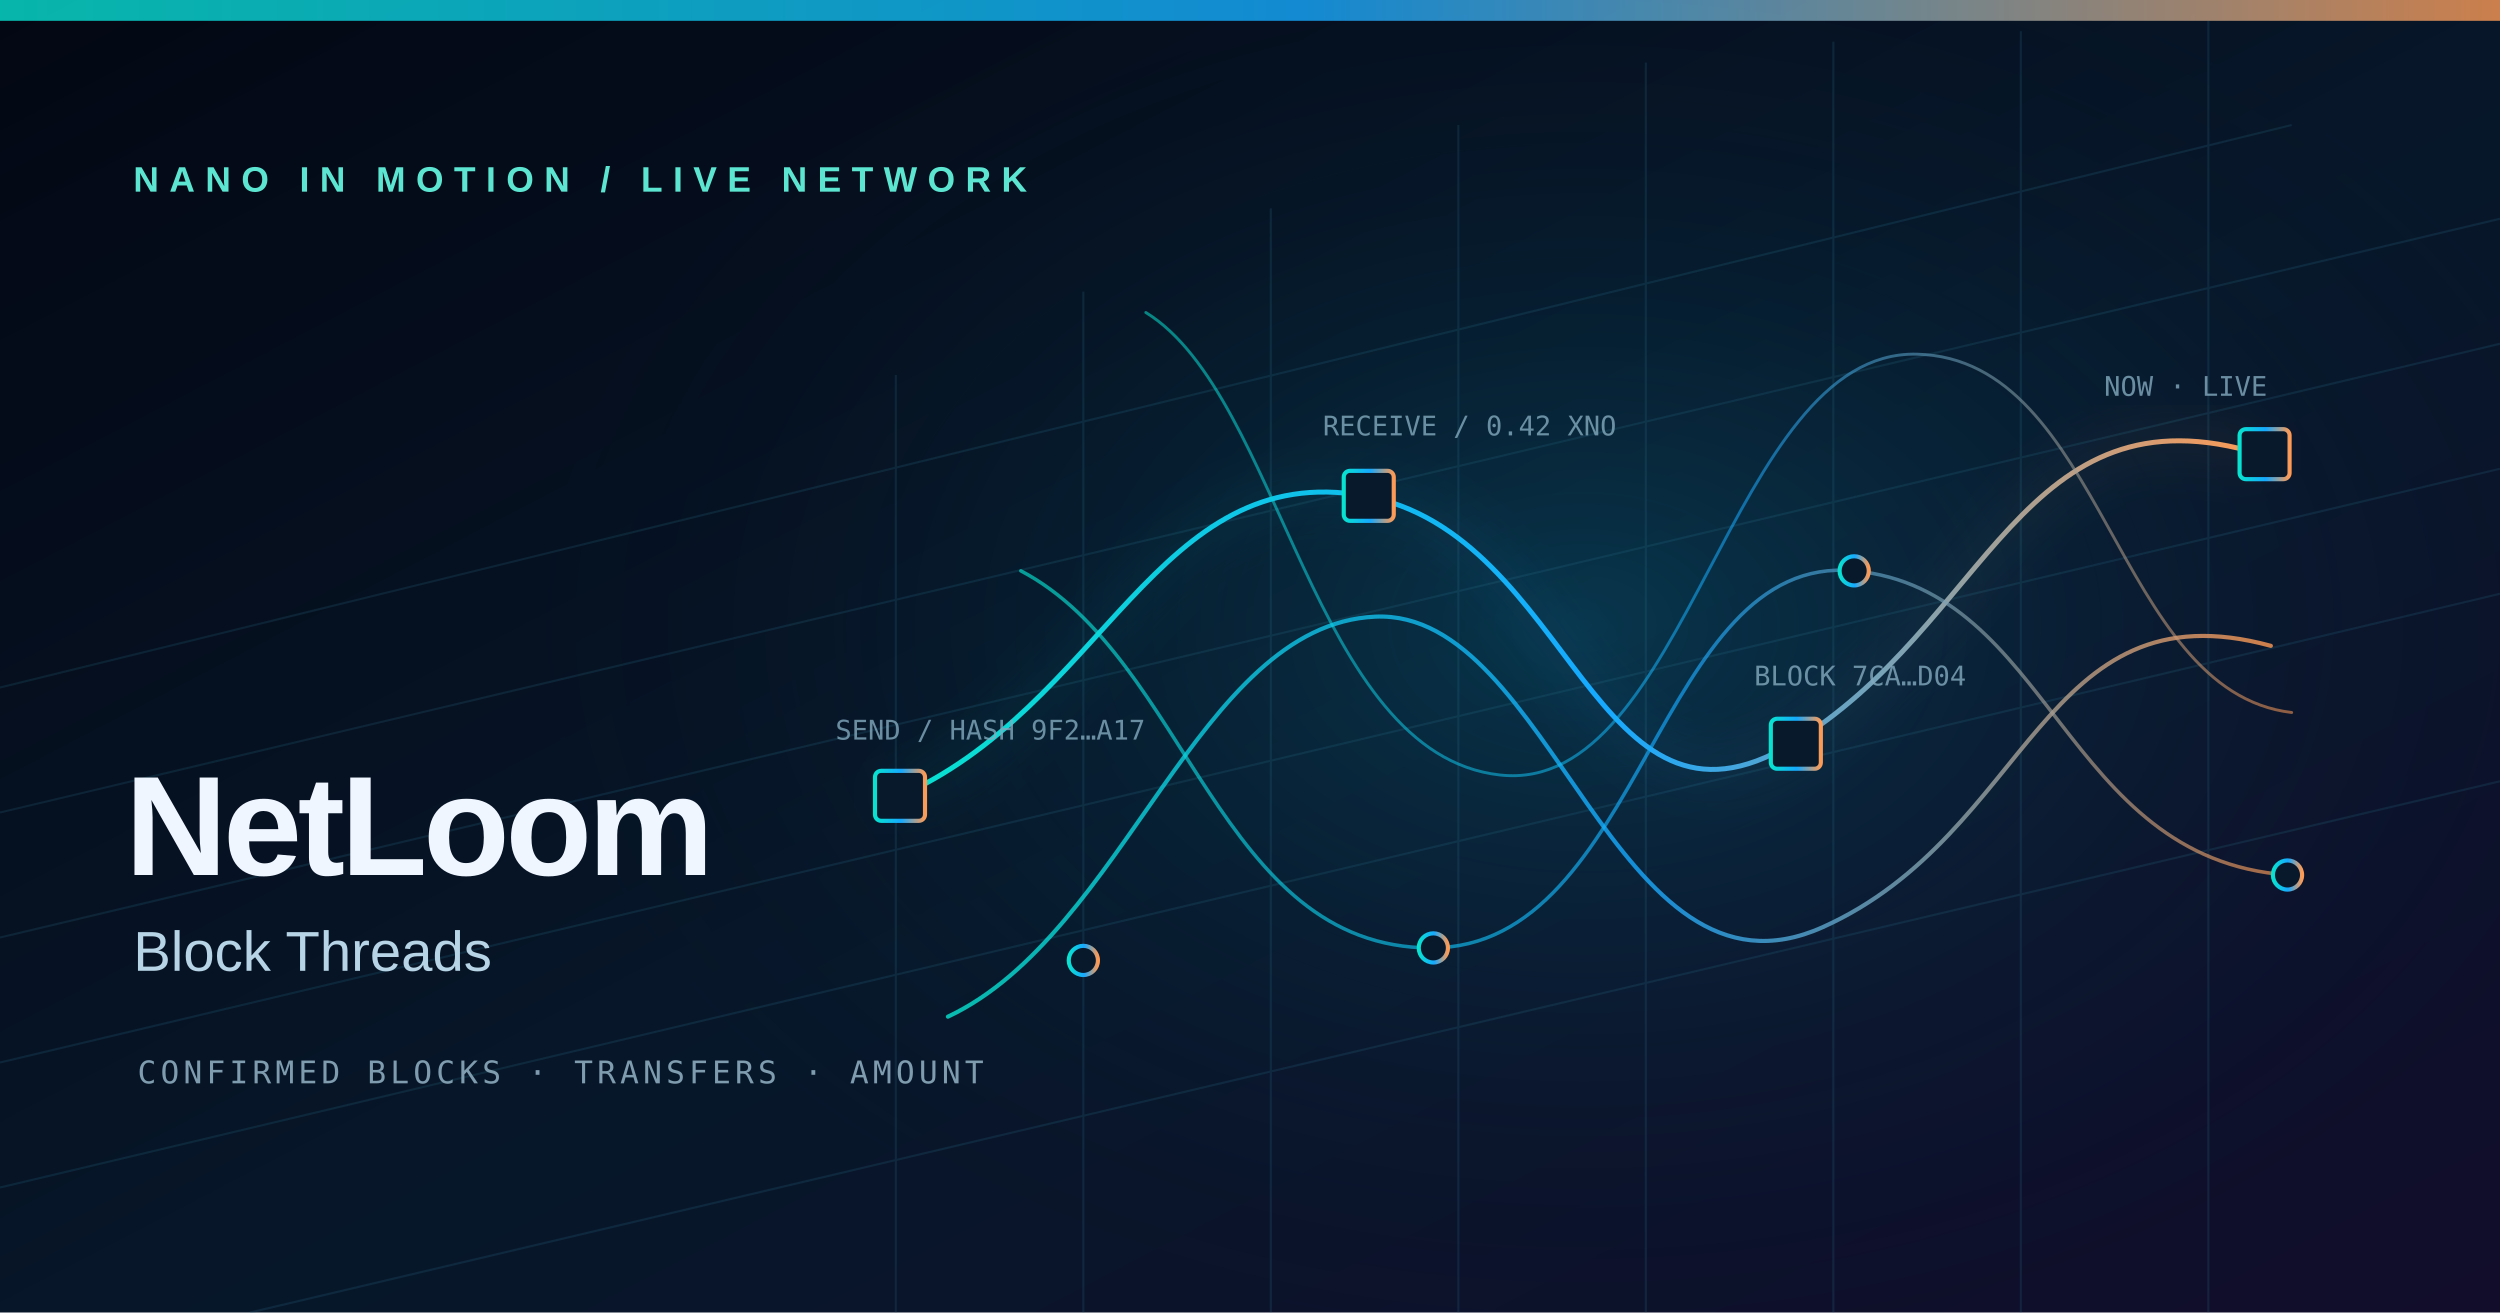
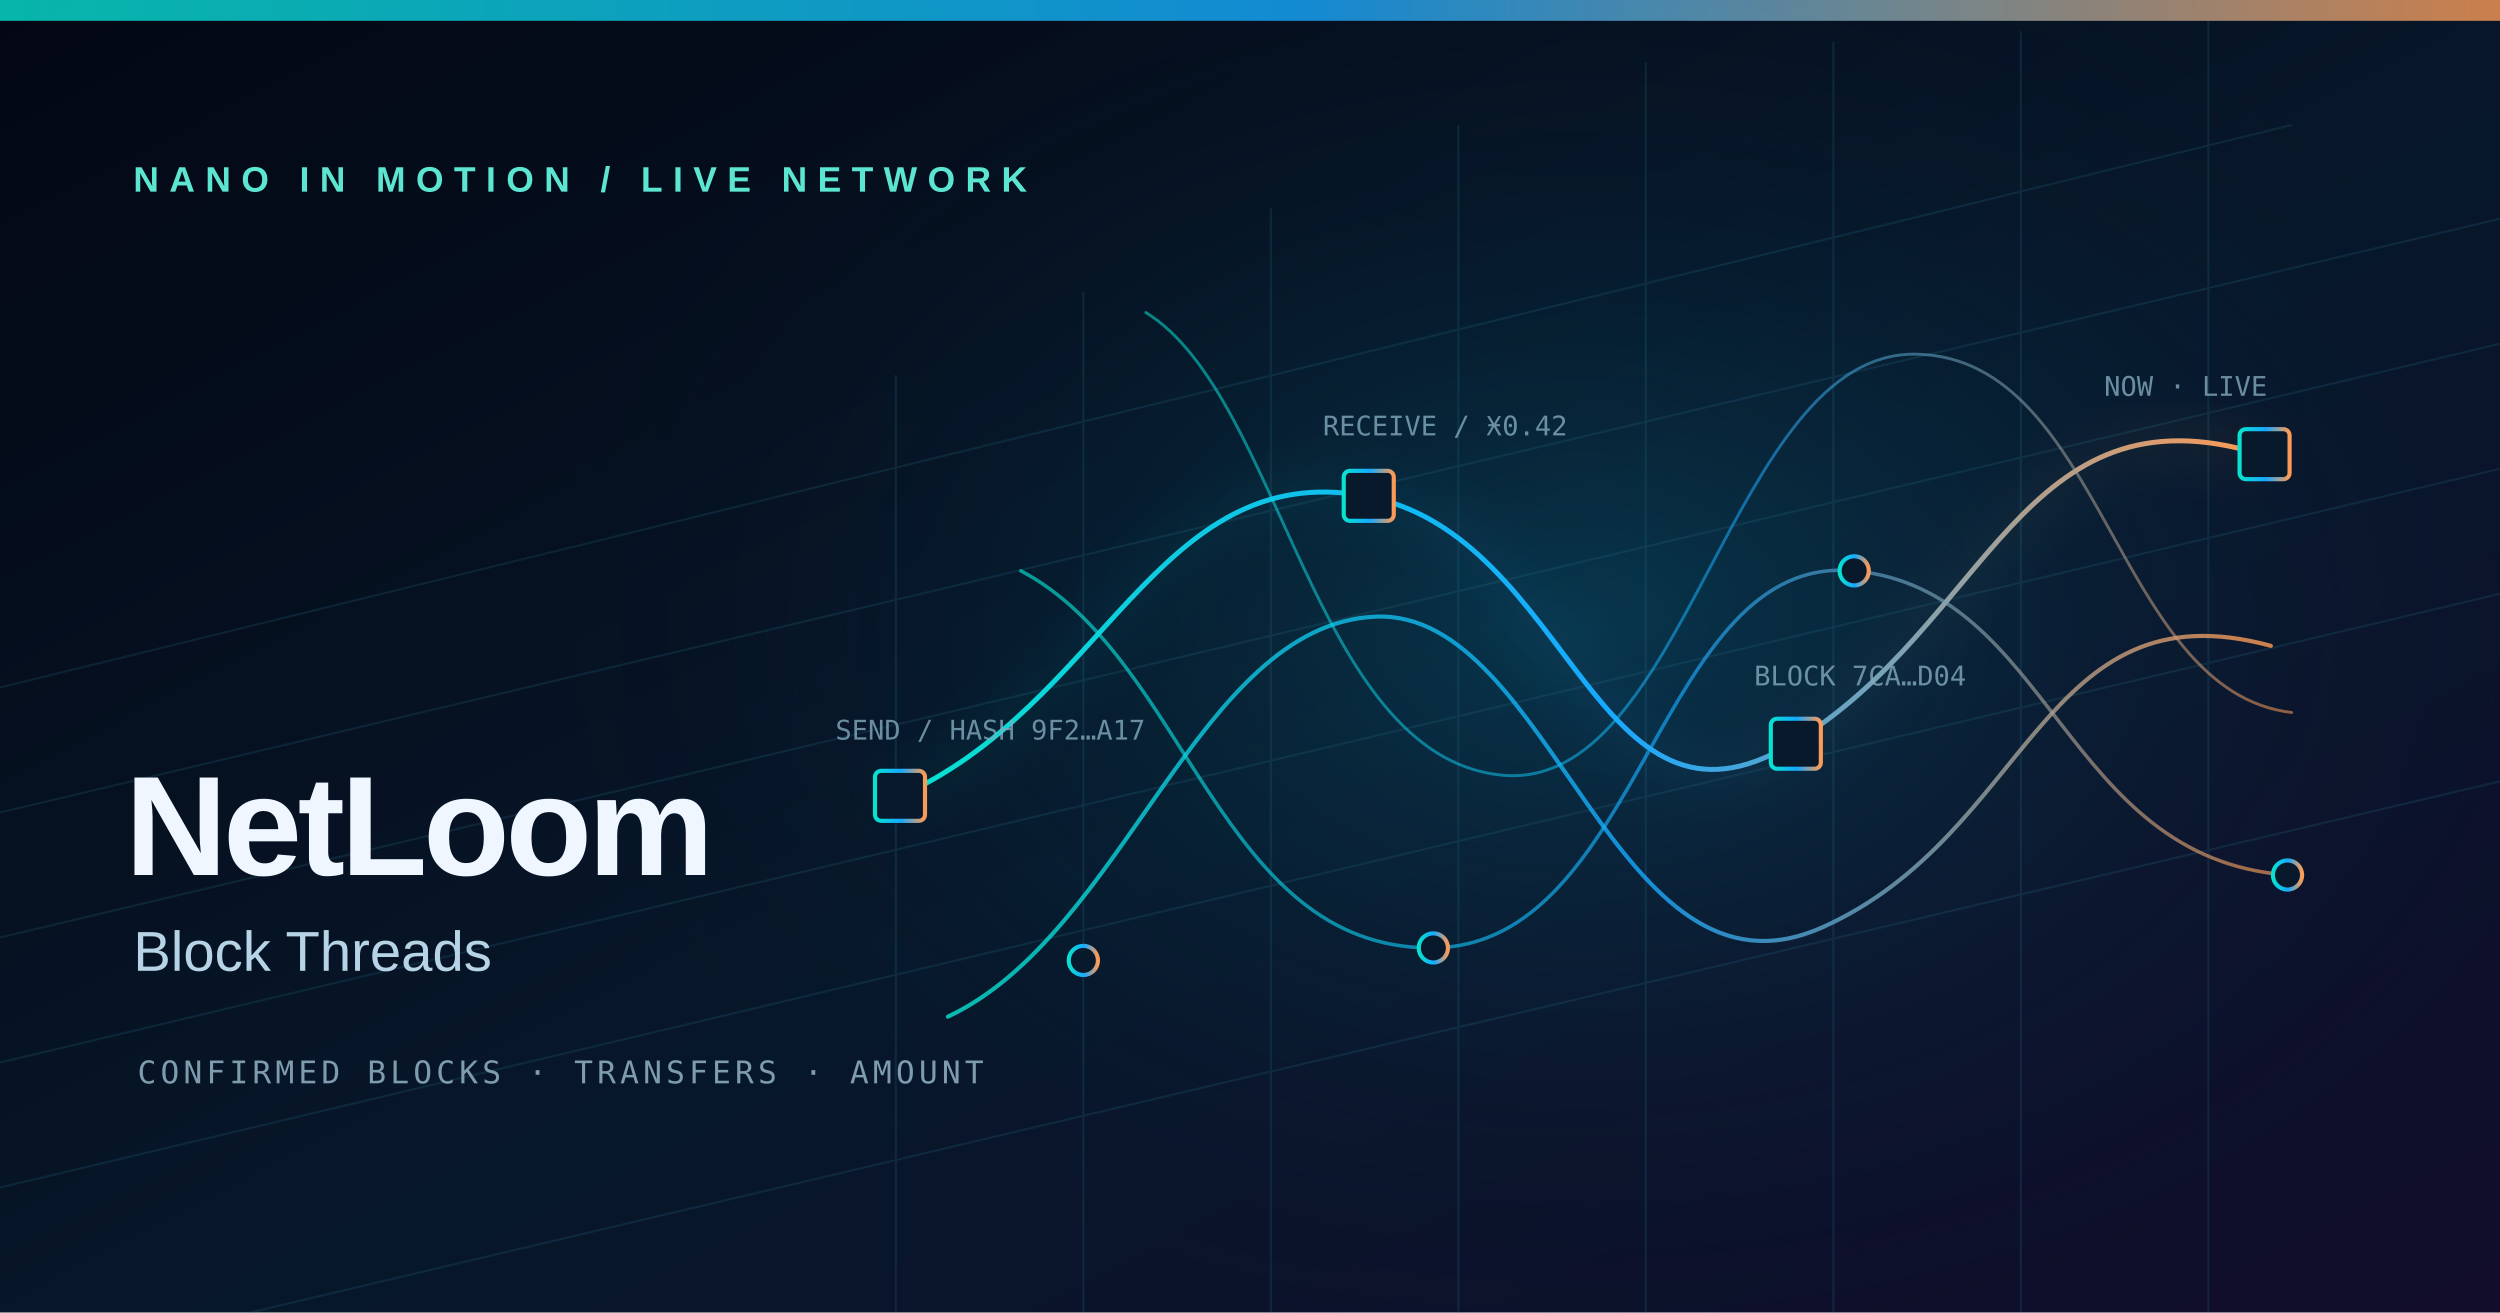
<svg xmlns="http://www.w3.org/2000/svg" width="1200" height="630" viewBox="0 0 1200 630">
  <defs>
    <linearGradient id="bg" x2="1" y2="1">
      <stop stop-color="#030713" />
      <stop offset=".55" stop-color="#07172a" />
      <stop offset="1" stop-color="#110d2b" />
    </linearGradient>
    <linearGradient id="thread" x2="1">
      <stop stop-color="#08e2cf" />
      <stop offset=".52" stop-color="#16a9ff" />
      <stop offset="1" stop-color="#ff9a54" />
    </linearGradient>
    <radialGradient id="glow">
      <stop stop-color="#0b94b4" stop-opacity=".25" />
      <stop offset="1" stop-color="#071020" stop-opacity="0" />
    </radialGradient>
    <filter id="blur">
      <feGaussianBlur stdDeviation="12" />
    </filter>
  </defs>
  <rect width="1200" height="630" fill="url(#bg)" />
  <ellipse cx="760" cy="300" rx="520" ry="360" fill="url(#glow)" />
  <g opacity=".2" stroke="#28728c" stroke-width="1">
    <path d="M0 390 1200 105M0 450 1200 165M0 510 1200 225M0 570 1200 285M120 630 1200 375M0 330 1100 60" />
    <path d="M430 180v450M520 140v490M610 100v530M700 60v570M790 30v600M880 20v610M970 15v615M1060 10v620" />
  </g>
  <g fill="none" stroke="url(#thread)" stroke-linecap="round">
    <path d="M430 383 C530 340 555 220 655 238 S765 414 860 357 970 183 1085 218" stroke-width="5" opacity=".22" filter="url(#blur)" />
    <path d="M430 383 C530 340 555 220 655 238 S765 414 860 357 970 183 1085 218" stroke-width="2.4" />
    <path d="M455 488 C540 448 575 300 660 296 S775 490 875 445 980 280 1090 310" stroke-width="2" opacity=".8" />
    <path d="M490 274 C570 316 585 455 687 455 S795 265 890 274 990 412 1098 420" stroke-width="1.7" opacity=".65" />
    <path d="M550 150 C615 190 630 362 720 372 S830 168 920 170 1015 332 1100 342" stroke-width="1.4" opacity=".55" />
  </g>
  <g fill="#07192b" stroke="url(#thread)" stroke-width="2">
    <rect x="420" y="370" width="24" height="24" rx="3" />
    <rect x="645" y="226" width="24" height="24" rx="3" />
    <rect x="850" y="345" width="24" height="24" rx="3" />
    <rect x="1075" y="206" width="24" height="24" rx="3" />
    <circle cx="520" cy="461" r="7" />
    <circle cx="688" cy="455" r="7" />
    <circle cx="890" cy="274" r="7" />
    <circle cx="1098" cy="420" r="7" />
  </g>
  <g fill="#83aabe" font-family="monospace" font-size="13" opacity=".8">
    <text x="401" y="355">SEND / HASH 9F2…A17</text>
-     <text x="635" y="209">RECEIVE / 0.42 XNO</text>
+     <text x="635" y="209">RECEIVE / Ӿ0.42</text>
    <text x="842" y="329">BLOCK 7CA…D04</text>
    <text x="1010" y="190">NOW · LIVE</text>
  </g>
  <path d="M0 0h1200v10H0z" fill="url(#thread)" opacity=".8" />
  <g font-family="Arial,Helvetica,sans-serif">
    <text x="64" y="92" fill="#5ce6d1" font-size="17" font-weight="700" letter-spacing="5">NANO IN MOTION  /  LIVE NETWORK</text>
    <text x="60" y="420" fill="#f0f6ff" font-size="68" font-weight="700" letter-spacing="-2">NetLoom</text>
    <text x="64" y="466" fill="#b6d4e5" font-size="27" font-weight="500">Block Threads</text>
    <text x="66" y="520" fill="#7e9cae" font-family="monospace" font-size="15" letter-spacing="2">CONFIRMED BLOCKS · TRANSFERS · AMOUNT</text>
  </g>
</svg>
